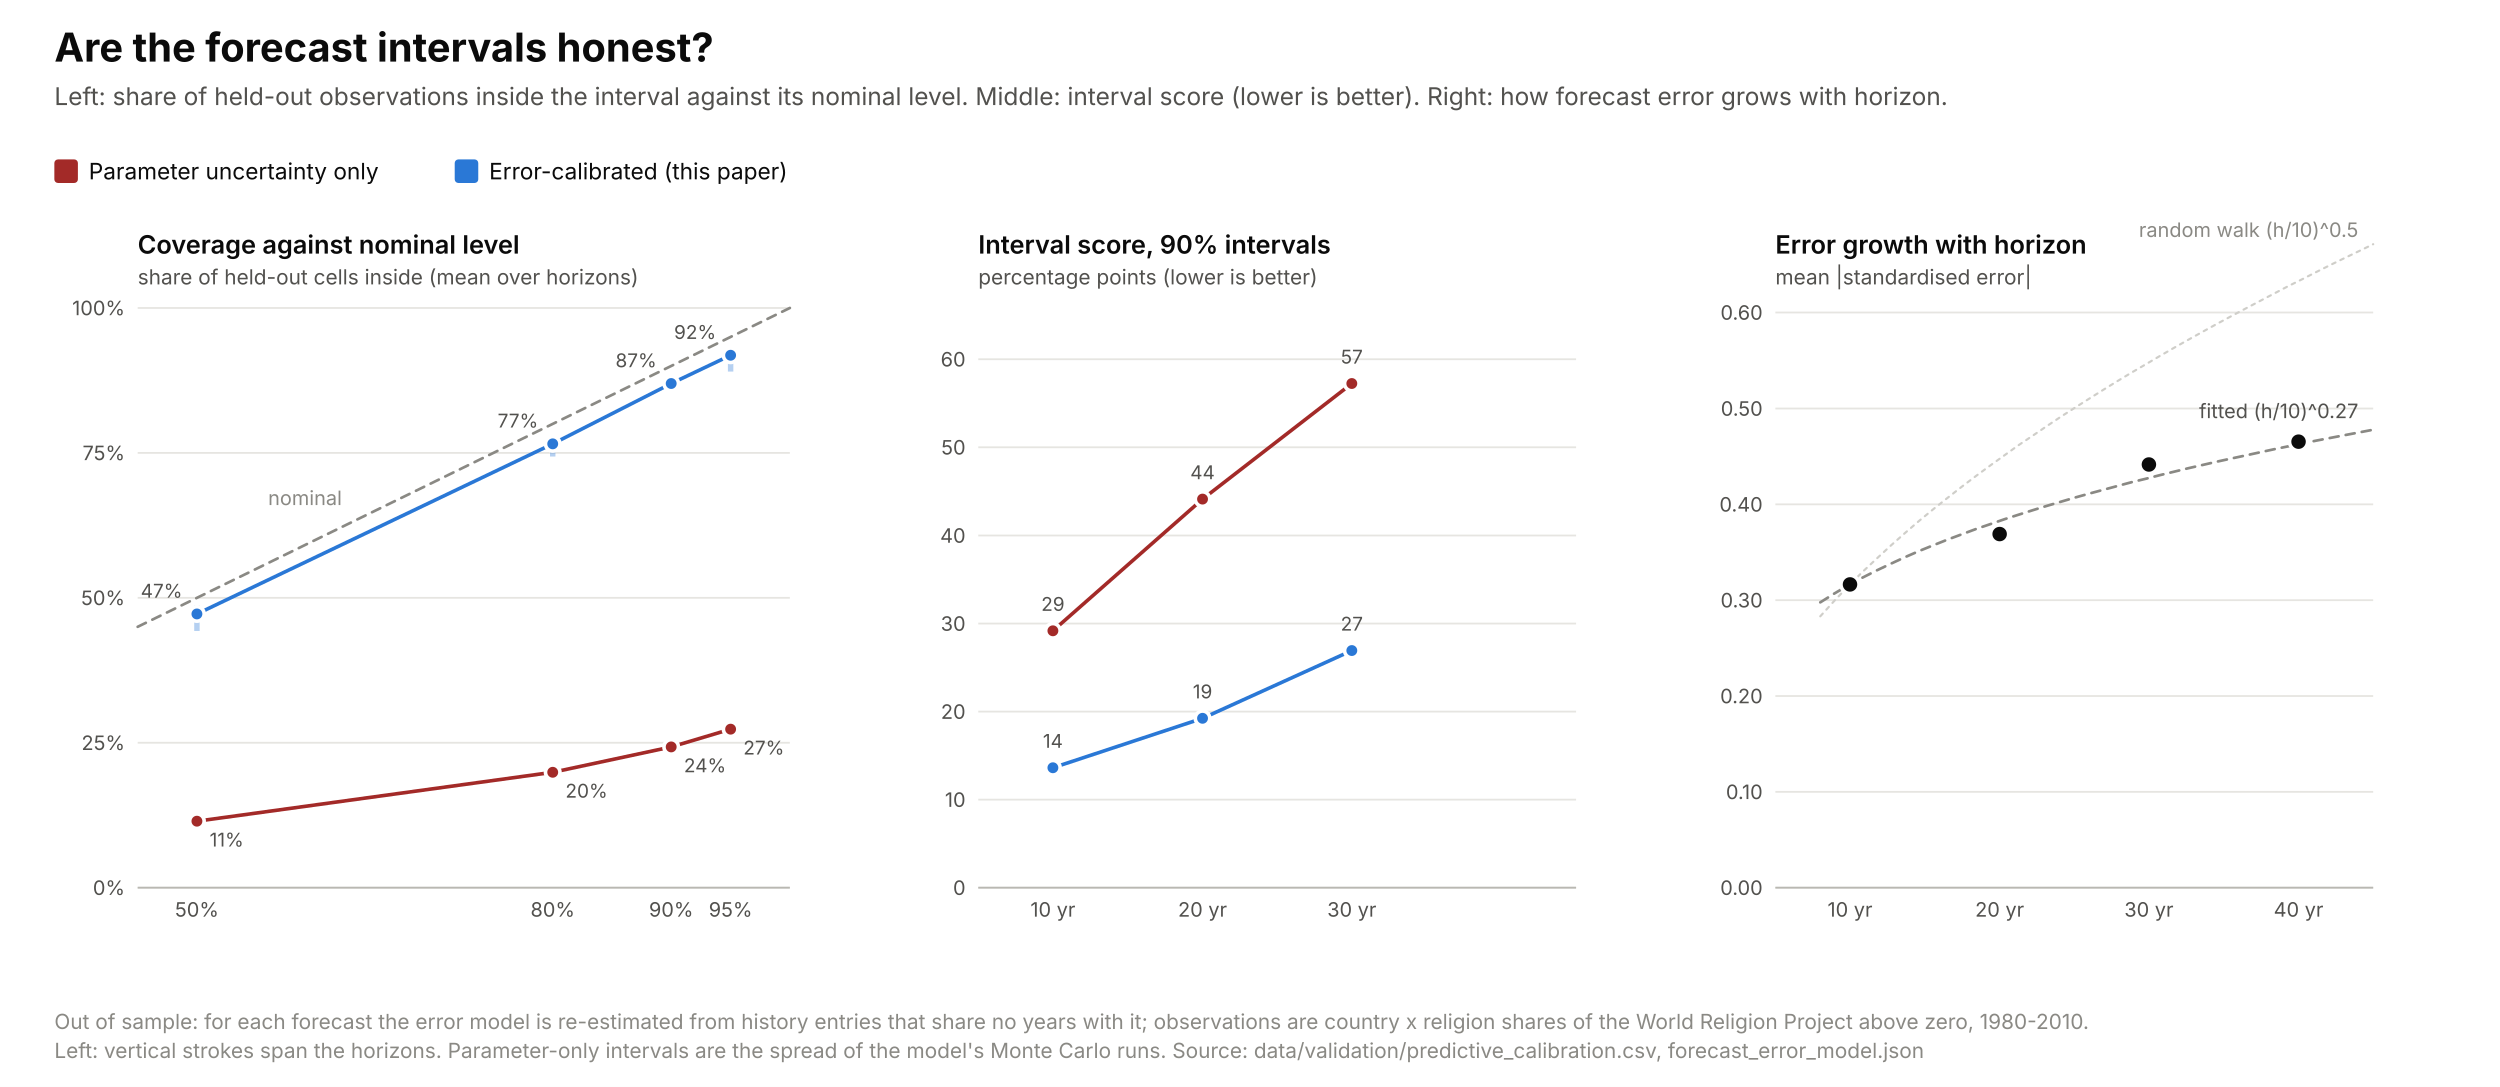
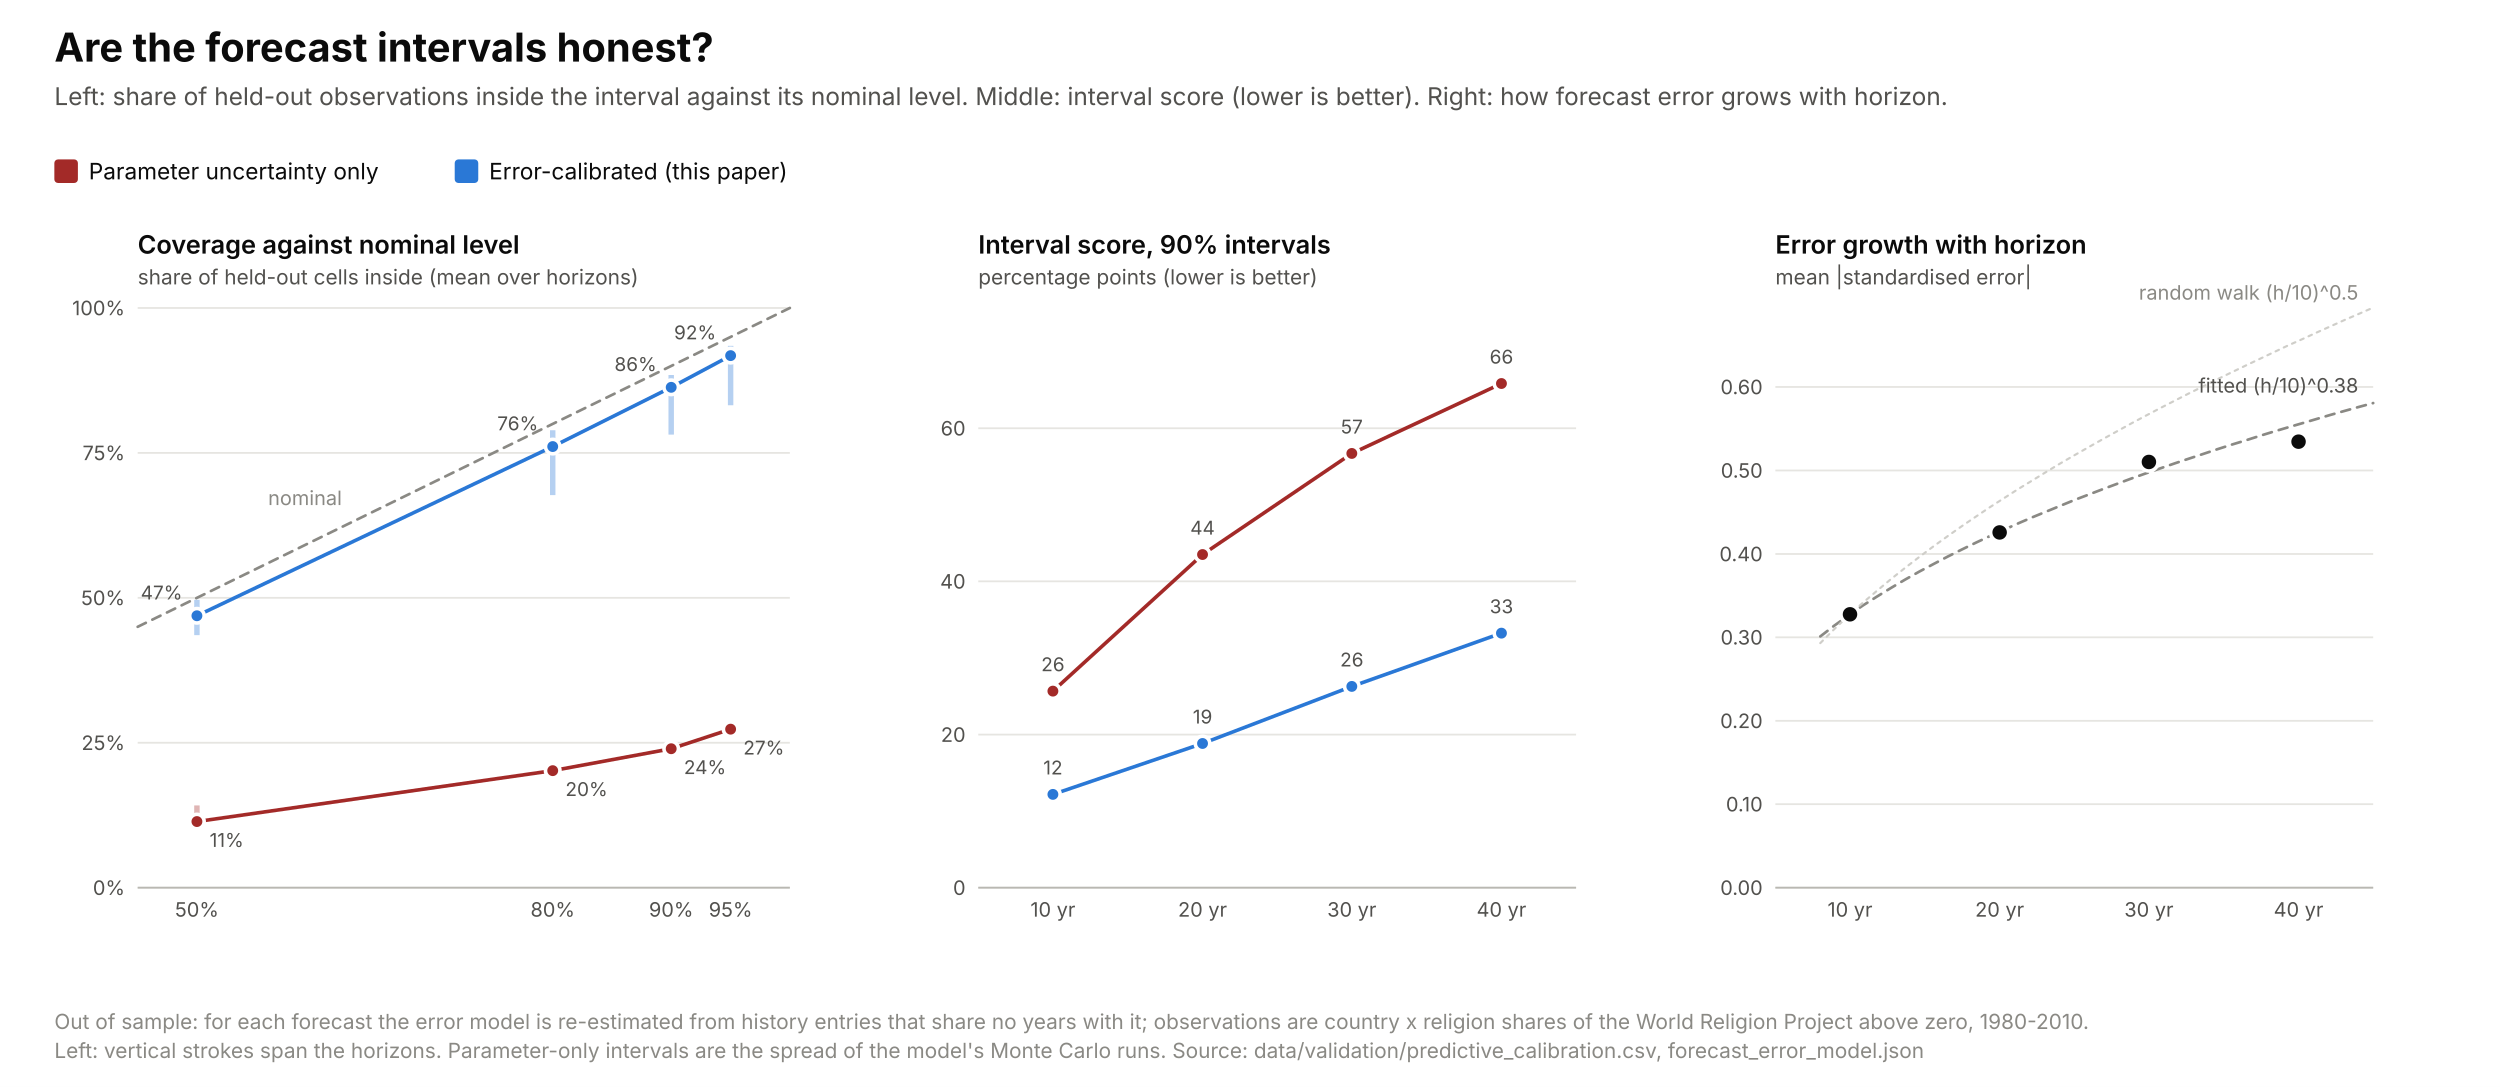
<svg xmlns="http://www.w3.org/2000/svg" viewBox="0 0 1380 600" role="img" font-family="system-ui,-apple-system,Segoe UI,sans-serif">
  <rect width="100%" height="100%" fill="#ffffff" />
  <text x="30" y="34" font-size="22" font-weight="700" fill="#0b0b0b">Are the forecast intervals honest?</text>
  <text x="30" y="58" font-size="13.5" fill="#52514e">Left: share of held-out observations inside the interval against its nominal level. Middle: interval score (lower is better). Right: how forecast error grows with horizon.</text>
  <rect x="30.0" y="88.0" width="13" height="13" rx="2" fill="#a32a28" />
  <text x="49.0" y="99.0" font-size="12.5" fill="#0b0b0b" text-anchor="start">Parameter uncertainty only</text>
  <rect x="251.0" y="88.0" width="13" height="13" rx="2" fill="#2a78d6" />
  <text x="270.0" y="99.0" font-size="12.5" fill="#0b0b0b" text-anchor="start">Error-calibrated (this paper)</text>
  <text x="76.0" y="140.0" font-size="14" fill="#0b0b0b" text-anchor="start" font-weight="600">Coverage against nominal level</text>
  <text x="76.0" y="157.0" font-size="11.5" fill="#52514e" text-anchor="start">share of held-out cells inside (mean over horizons)</text>
  <line x1="76.0" y1="490.0" x2="436.0" y2="490.0" stroke="#e6e5e1" stroke-width="1" />
  <text x="69.0" y="494.0" font-size="11" fill="#52514e" text-anchor="end">0%</text>
  <line x1="76.0" y1="410.0" x2="436.0" y2="410.0" stroke="#e6e5e1" stroke-width="1" />
  <text x="69.0" y="414.0" font-size="11" fill="#52514e" text-anchor="end">25%</text>
  <line x1="76.0" y1="330.0" x2="436.0" y2="330.0" stroke="#e6e5e1" stroke-width="1" />
  <text x="69.0" y="334.0" font-size="11" fill="#52514e" text-anchor="end">50%</text>
  <line x1="76.0" y1="250.0" x2="436.0" y2="250.0" stroke="#e6e5e1" stroke-width="1" />
  <text x="69.0" y="254.0" font-size="11" fill="#52514e" text-anchor="end">75%</text>
  <line x1="76.0" y1="170.0" x2="436.0" y2="170.0" stroke="#e6e5e1" stroke-width="1" />
  <text x="69.0" y="174.0" font-size="11" fill="#52514e" text-anchor="end">100%</text>
  <text x="108.7" y="506.0" font-size="11" fill="#52514e" text-anchor="middle">50%</text>
  <text x="305.1" y="506.0" font-size="11" fill="#52514e" text-anchor="middle">80%</text>
  <text x="370.5" y="506.0" font-size="11" fill="#52514e" text-anchor="middle">90%</text>
  <text x="403.3" y="506.0" font-size="11" fill="#52514e" text-anchor="middle">95%</text>
  <line x1="76.0" y1="490.0" x2="436.0" y2="490.0" stroke="#b9b8b2" stroke-width="1" />
  <polyline points="76.0,346.0 436.0,170.0" fill="none" stroke="#8a8984" stroke-width="1.5" stroke-linejoin="round" stroke-linecap="round" opacity="1.0" stroke-dasharray="5 4" />
  <text x="148.0" y="278.8" font-size="11" fill="#8a8984" text-anchor="start">nominal</text>
-   <line x1="108.7" y1="455.1" x2="108.7" y2="449.2" stroke="#a32a28" stroke-width="3" opacity="0.35" />
-   <line x1="305.1" y1="428.0" x2="305.1" y2="423.8" stroke="#a32a28" stroke-width="3" opacity="0.35" />
-   <line x1="370.5" y1="415.0" x2="370.5" y2="409.5" stroke="#a32a28" stroke-width="3" opacity="0.35" />
-   <line x1="403.3" y1="406.3" x2="403.3" y2="398.7" stroke="#a32a28" stroke-width="3" opacity="0.35" />
-   <polyline points="108.7,453.3 305.1,426.3 370.5,412.3 403.3,402.5" fill="none" stroke="#a32a28" stroke-width="2" stroke-linejoin="round" stroke-linecap="round" opacity="1.0" />
+   <line x1="108.7" y1="455.1" x2="108.7" y2="444.6" stroke="#a32a28" stroke-width="3" opacity="0.35" />
+   <line x1="305.1" y1="428.0" x2="305.1" y2="421.9" stroke="#a32a28" stroke-width="3" opacity="0.35" />
+   <line x1="370.5" y1="415.8" x2="370.5" y2="409.4" stroke="#a32a28" stroke-width="3" opacity="0.35" />
+   <line x1="403.3" y1="404.9" x2="403.3" y2="398.3" stroke="#a32a28" stroke-width="3" opacity="0.35" />
+   <polyline points="108.7,453.5 305.1,425.4 370.5,413.3 403.3,402.5" fill="none" stroke="#a32a28" stroke-width="2" stroke-linejoin="round" stroke-linecap="round" opacity="1.0" />
  <g>
-     <circle cx="108.7" cy="453.3" r="4" fill="#a32a28" stroke="#ffffff" stroke-width="2" />
-     <circle cx="108.7" cy="453.3" r="11" fill="transparent" />
+     <circle cx="108.7" cy="453.5" r="4" fill="#a32a28" stroke="#ffffff" stroke-width="2" />
+     <circle cx="108.7" cy="453.5" r="11" fill="transparent" />
  </g>
-   <text x="115.7" y="467.3" font-size="10.5" fill="#52514e" text-anchor="start">11%</text>
+   <text x="115.7" y="467.5" font-size="10.5" fill="#52514e" text-anchor="start">11%</text>
  <g>
-     <circle cx="305.1" cy="426.3" r="4" fill="#a32a28" stroke="#ffffff" stroke-width="2" />
-     <circle cx="305.1" cy="426.3" r="11" fill="transparent" />
+     <circle cx="305.1" cy="425.4" r="4" fill="#a32a28" stroke="#ffffff" stroke-width="2" />
+     <circle cx="305.1" cy="425.4" r="11" fill="transparent" />
  </g>
-   <text x="312.1" y="440.3" font-size="10.5" fill="#52514e" text-anchor="start">20%</text>
+   <text x="312.1" y="439.4" font-size="10.5" fill="#52514e" text-anchor="start">20%</text>
  <g>
-     <circle cx="370.5" cy="412.3" r="4" fill="#a32a28" stroke="#ffffff" stroke-width="2" />
-     <circle cx="370.5" cy="412.3" r="11" fill="transparent" />
+     <circle cx="370.5" cy="413.3" r="4" fill="#a32a28" stroke="#ffffff" stroke-width="2" />
+     <circle cx="370.5" cy="413.3" r="11" fill="transparent" />
  </g>
-   <text x="377.5" y="426.3" font-size="10.5" fill="#52514e" text-anchor="start">24%</text>
+   <text x="377.5" y="427.3" font-size="10.5" fill="#52514e" text-anchor="start">24%</text>
  <g>
    <circle cx="403.3" cy="402.5" r="4" fill="#a32a28" stroke="#ffffff" stroke-width="2" />
    <circle cx="403.3" cy="402.5" r="11" fill="transparent" />
  </g>
  <text x="410.3" y="416.5" font-size="10.5" fill="#52514e" text-anchor="start">27%</text>
-   <line x1="108.7" y1="348.3" x2="108.7" y2="334.1" stroke="#2a78d6" stroke-width="3" opacity="0.35" />
-   <line x1="305.1" y1="252.0" x2="305.1" y2="240.8" stroke="#2a78d6" stroke-width="3" opacity="0.35" />
-   <line x1="370.5" y1="216.1" x2="370.5" y2="209.5" stroke="#2a78d6" stroke-width="3" opacity="0.35" />
-   <line x1="403.3" y1="205.1" x2="403.3" y2="192.6" stroke="#2a78d6" stroke-width="3" opacity="0.35" />
-   <polyline points="108.7,338.9 305.1,245.0 370.5,211.7 403.3,196.1" fill="none" stroke="#2a78d6" stroke-width="2" stroke-linejoin="round" stroke-linecap="round" opacity="1.0" />
+   <line x1="108.7" y1="350.6" x2="108.7" y2="331.1" stroke="#2a78d6" stroke-width="3" opacity="0.35" />
+   <line x1="305.1" y1="273.3" x2="305.1" y2="237.5" stroke="#2a78d6" stroke-width="3" opacity="0.35" />
+   <line x1="370.5" y1="239.9" x2="370.5" y2="207.0" stroke="#2a78d6" stroke-width="3" opacity="0.35" />
+   <line x1="403.3" y1="223.7" x2="403.3" y2="190.9" stroke="#2a78d6" stroke-width="3" opacity="0.35" />
+   <polyline points="108.7,339.9 305.1,246.5 370.5,213.8 403.3,196.3" fill="none" stroke="#2a78d6" stroke-width="2" stroke-linejoin="round" stroke-linecap="round" opacity="1.0" />
  <g>
-     <circle cx="108.7" cy="338.9" r="4" fill="#2a78d6" stroke="#ffffff" stroke-width="2" />
-     <circle cx="108.7" cy="338.9" r="11" fill="transparent" />
+     <circle cx="108.7" cy="339.9" r="4" fill="#2a78d6" stroke="#ffffff" stroke-width="2" />
+     <circle cx="108.7" cy="339.9" r="11" fill="transparent" />
  </g>
-   <text x="100.7" y="329.9" font-size="10.5" fill="#52514e" text-anchor="end">47%</text>
+   <text x="100.7" y="330.9" font-size="10.5" fill="#52514e" text-anchor="end">47%</text>
  <g>
-     <circle cx="305.1" cy="245.0" r="4" fill="#2a78d6" stroke="#ffffff" stroke-width="2" />
-     <circle cx="305.1" cy="245.0" r="11" fill="transparent" />
+     <circle cx="305.1" cy="246.5" r="4" fill="#2a78d6" stroke="#ffffff" stroke-width="2" />
+     <circle cx="305.1" cy="246.5" r="11" fill="transparent" />
  </g>
-   <text x="297.1" y="236.0" font-size="10.5" fill="#52514e" text-anchor="end">77%</text>
+   <text x="297.1" y="237.5" font-size="10.5" fill="#52514e" text-anchor="end">76%</text>
  <g>
-     <circle cx="370.5" cy="211.7" r="4" fill="#2a78d6" stroke="#ffffff" stroke-width="2" />
-     <circle cx="370.5" cy="211.7" r="11" fill="transparent" />
+     <circle cx="370.5" cy="213.8" r="4" fill="#2a78d6" stroke="#ffffff" stroke-width="2" />
+     <circle cx="370.5" cy="213.8" r="11" fill="transparent" />
  </g>
-   <text x="362.5" y="202.7" font-size="10.5" fill="#52514e" text-anchor="end">87%</text>
+   <text x="362.5" y="204.8" font-size="10.5" fill="#52514e" text-anchor="end">86%</text>
  <g>
-     <circle cx="403.3" cy="196.1" r="4" fill="#2a78d6" stroke="#ffffff" stroke-width="2" />
-     <circle cx="403.3" cy="196.1" r="11" fill="transparent" />
+     <circle cx="403.3" cy="196.3" r="4" fill="#2a78d6" stroke="#ffffff" stroke-width="2" />
+     <circle cx="403.3" cy="196.3" r="11" fill="transparent" />
  </g>
-   <text x="395.3" y="187.1" font-size="10.5" fill="#52514e" text-anchor="end">92%</text>
+   <text x="395.3" y="187.3" font-size="10.5" fill="#52514e" text-anchor="end">92%</text>
  <text x="540.0" y="140.0" font-size="14" fill="#0b0b0b" text-anchor="start" font-weight="600">Interval score, 90% intervals</text>
  <text x="540.0" y="157.0" font-size="11.5" fill="#52514e" text-anchor="start">percentage points (lower is better)</text>
  <line x1="540.0" y1="490.0" x2="870.0" y2="490.0" stroke="#e6e5e1" stroke-width="1" />
  <text x="533.0" y="494.0" font-size="11" fill="#52514e" text-anchor="end">0</text>
-   <line x1="540.0" y1="441.4" x2="870.0" y2="441.4" stroke="#e6e5e1" stroke-width="1" />
-   <text x="533.0" y="445.4" font-size="11" fill="#52514e" text-anchor="end">10</text>
-   <line x1="540.0" y1="392.8" x2="870.0" y2="392.8" stroke="#e6e5e1" stroke-width="1" />
-   <text x="533.0" y="396.8" font-size="11" fill="#52514e" text-anchor="end">20</text>
-   <line x1="540.0" y1="344.2" x2="870.0" y2="344.2" stroke="#e6e5e1" stroke-width="1" />
-   <text x="533.0" y="348.2" font-size="11" fill="#52514e" text-anchor="end">30</text>
-   <line x1="540.0" y1="295.6" x2="870.0" y2="295.6" stroke="#e6e5e1" stroke-width="1" />
-   <text x="533.0" y="299.6" font-size="11" fill="#52514e" text-anchor="end">40</text>
-   <line x1="540.0" y1="246.9" x2="870.0" y2="246.9" stroke="#e6e5e1" stroke-width="1" />
-   <text x="533.0" y="250.9" font-size="11" fill="#52514e" text-anchor="end">50</text>
-   <line x1="540.0" y1="198.3" x2="870.0" y2="198.3" stroke="#e6e5e1" stroke-width="1" />
-   <text x="533.0" y="202.3" font-size="11" fill="#52514e" text-anchor="end">60</text>
+   <line x1="540.0" y1="405.5" x2="870.0" y2="405.5" stroke="#e6e5e1" stroke-width="1" />
+   <text x="533.0" y="409.5" font-size="11" fill="#52514e" text-anchor="end">20</text>
+   <line x1="540.0" y1="320.9" x2="870.0" y2="320.9" stroke="#e6e5e1" stroke-width="1" />
+   <text x="533.0" y="324.9" font-size="11" fill="#52514e" text-anchor="end">40</text>
+   <line x1="540.0" y1="236.4" x2="870.0" y2="236.4" stroke="#e6e5e1" stroke-width="1" />
+   <text x="533.0" y="240.4" font-size="11" fill="#52514e" text-anchor="end">60</text>
  <text x="581.2" y="506.0" font-size="11" fill="#52514e" text-anchor="middle">10 yr</text>
  <text x="663.8" y="506.0" font-size="11" fill="#52514e" text-anchor="middle">20 yr</text>
  <text x="746.2" y="506.0" font-size="11" fill="#52514e" text-anchor="middle">30 yr</text>
+   <text x="828.8" y="506.0" font-size="11" fill="#52514e" text-anchor="middle">40 yr</text>
  <line x1="540.0" y1="490.0" x2="870.0" y2="490.0" stroke="#b9b8b2" stroke-width="1" />
-   <polyline points="581.2,348.2 663.8,275.5 746.2,211.7" fill="none" stroke="#a32a28" stroke-width="2.0" stroke-linejoin="round" stroke-linecap="round" opacity="1.0" />
+   <polyline points="581.2,381.5 663.8,306.1 746.2,250.3 828.8,211.7" fill="none" stroke="#a32a28" stroke-width="2.0" stroke-linejoin="round" stroke-linecap="round" opacity="1.0" />
  <g>
-     <circle cx="581.2" cy="348.2" r="4" fill="#a32a28" stroke="#ffffff" stroke-width="2" />
-     <circle cx="581.2" cy="348.2" r="11" fill="transparent" />
+     <circle cx="581.2" cy="381.5" r="4" fill="#a32a28" stroke="#ffffff" stroke-width="2" />
+     <circle cx="581.2" cy="381.5" r="11" fill="transparent" />
  </g>
-   <text x="581.2" y="337.2" font-size="10.5" fill="#52514e" text-anchor="middle">29</text>
+   <text x="581.2" y="370.5" font-size="10.5" fill="#52514e" text-anchor="middle">26</text>
  <g>
-     <circle cx="663.8" cy="275.5" r="4" fill="#a32a28" stroke="#ffffff" stroke-width="2" />
-     <circle cx="663.8" cy="275.5" r="11" fill="transparent" />
+     <circle cx="663.8" cy="306.1" r="4" fill="#a32a28" stroke="#ffffff" stroke-width="2" />
+     <circle cx="663.8" cy="306.1" r="11" fill="transparent" />
  </g>
-   <text x="663.8" y="264.5" font-size="10.5" fill="#52514e" text-anchor="middle">44</text>
+   <text x="663.8" y="295.1" font-size="10.5" fill="#52514e" text-anchor="middle">44</text>
  <g>
-     <circle cx="746.2" cy="211.7" r="4" fill="#a32a28" stroke="#ffffff" stroke-width="2" />
-     <circle cx="746.2" cy="211.7" r="11" fill="transparent" />
+     <circle cx="746.2" cy="250.3" r="4" fill="#a32a28" stroke="#ffffff" stroke-width="2" />
+     <circle cx="746.2" cy="250.3" r="11" fill="transparent" />
  </g>
-   <text x="746.2" y="200.7" font-size="10.5" fill="#52514e" text-anchor="middle">57</text>
-   <polyline points="581.2,423.8 663.8,396.5 746.2,359.1" fill="none" stroke="#2a78d6" stroke-width="2.0" stroke-linejoin="round" stroke-linecap="round" opacity="1.0" />
+   <text x="746.2" y="239.3" font-size="10.5" fill="#52514e" text-anchor="middle">57</text>
  <g>
-     <circle cx="581.2" cy="423.8" r="4" fill="#2a78d6" stroke="#ffffff" stroke-width="2" />
-     <circle cx="581.2" cy="423.8" r="11" fill="transparent" />
+     <circle cx="828.8" cy="211.7" r="4" fill="#a32a28" stroke="#ffffff" stroke-width="2" />
+     <circle cx="828.8" cy="211.7" r="11" fill="transparent" />
  </g>
-   <text x="581.2" y="412.8" font-size="10.5" fill="#52514e" text-anchor="middle">14</text>
+   <text x="828.8" y="200.7" font-size="10.5" fill="#52514e" text-anchor="middle">66</text>
+   <polyline points="581.2,438.5 663.8,410.4 746.2,378.9 828.8,349.5" fill="none" stroke="#2a78d6" stroke-width="2.0" stroke-linejoin="round" stroke-linecap="round" opacity="1.0" />
  <g>
-     <circle cx="663.8" cy="396.5" r="4" fill="#2a78d6" stroke="#ffffff" stroke-width="2" />
-     <circle cx="663.8" cy="396.5" r="11" fill="transparent" />
+     <circle cx="581.2" cy="438.5" r="4" fill="#2a78d6" stroke="#ffffff" stroke-width="2" />
+     <circle cx="581.2" cy="438.5" r="11" fill="transparent" />
  </g>
-   <text x="663.8" y="385.5" font-size="10.5" fill="#52514e" text-anchor="middle">19</text>
+   <text x="581.2" y="427.5" font-size="10.5" fill="#52514e" text-anchor="middle">12</text>
  <g>
-     <circle cx="746.2" cy="359.1" r="4" fill="#2a78d6" stroke="#ffffff" stroke-width="2" />
-     <circle cx="746.2" cy="359.1" r="11" fill="transparent" />
+     <circle cx="663.8" cy="410.4" r="4" fill="#2a78d6" stroke="#ffffff" stroke-width="2" />
+     <circle cx="663.8" cy="410.4" r="11" fill="transparent" />
  </g>
-   <text x="746.2" y="348.1" font-size="10.5" fill="#52514e" text-anchor="middle">27</text>
+   <text x="663.8" y="399.4" font-size="10.5" fill="#52514e" text-anchor="middle">19</text>
+   <g>
+     <circle cx="746.2" cy="378.9" r="4" fill="#2a78d6" stroke="#ffffff" stroke-width="2" />
+     <circle cx="746.2" cy="378.9" r="11" fill="transparent" />
+   </g>
+   <text x="746.2" y="367.9" font-size="10.5" fill="#52514e" text-anchor="middle">26</text>
+   <g>
+     <circle cx="828.8" cy="349.5" r="4" fill="#2a78d6" stroke="#ffffff" stroke-width="2" />
+     <circle cx="828.8" cy="349.5" r="11" fill="transparent" />
+   </g>
+   <text x="828.8" y="338.5" font-size="10.5" fill="#52514e" text-anchor="middle">33</text>
  <text x="980.0" y="140.0" font-size="14" fill="#0b0b0b" text-anchor="start" font-weight="600">Error growth with horizon</text>
  <text x="980.0" y="157.0" font-size="11.5" fill="#52514e" text-anchor="start">mean |standardised error|</text>
  <line x1="980.0" y1="490.0" x2="1310.0" y2="490.0" stroke="#e6e5e1" stroke-width="1" />
  <text x="973.0" y="494.0" font-size="11" fill="#52514e" text-anchor="end">0.00</text>
-   <line x1="980.0" y1="437.1" x2="1310.0" y2="437.1" stroke="#e6e5e1" stroke-width="1" />
-   <text x="973.0" y="441.1" font-size="11" fill="#52514e" text-anchor="end">0.10</text>
-   <line x1="980.0" y1="384.2" x2="1310.0" y2="384.2" stroke="#e6e5e1" stroke-width="1" />
-   <text x="973.0" y="388.2" font-size="11" fill="#52514e" text-anchor="end">0.20</text>
-   <line x1="980.0" y1="331.3" x2="1310.0" y2="331.3" stroke="#e6e5e1" stroke-width="1" />
-   <text x="973.0" y="335.3" font-size="11" fill="#52514e" text-anchor="end">0.30</text>
-   <line x1="980.0" y1="278.4" x2="1310.0" y2="278.4" stroke="#e6e5e1" stroke-width="1" />
-   <text x="973.0" y="282.4" font-size="11" fill="#52514e" text-anchor="end">0.40</text>
-   <line x1="980.0" y1="225.5" x2="1310.0" y2="225.5" stroke="#e6e5e1" stroke-width="1" />
-   <text x="973.0" y="229.5" font-size="11" fill="#52514e" text-anchor="end">0.50</text>
-   <line x1="980.0" y1="172.5" x2="1310.0" y2="172.5" stroke="#e6e5e1" stroke-width="1" />
-   <text x="973.0" y="176.5" font-size="11" fill="#52514e" text-anchor="end">0.60</text>
+   <line x1="980.0" y1="443.9" x2="1310.0" y2="443.9" stroke="#e6e5e1" stroke-width="1" />
+   <text x="973.0" y="447.9" font-size="11" fill="#52514e" text-anchor="end">0.10</text>
+   <line x1="980.0" y1="397.9" x2="1310.0" y2="397.9" stroke="#e6e5e1" stroke-width="1" />
+   <text x="973.0" y="401.9" font-size="11" fill="#52514e" text-anchor="end">0.20</text>
+   <line x1="980.0" y1="351.8" x2="1310.0" y2="351.8" stroke="#e6e5e1" stroke-width="1" />
+   <text x="973.0" y="355.8" font-size="11" fill="#52514e" text-anchor="end">0.30</text>
+   <line x1="980.0" y1="305.8" x2="1310.0" y2="305.8" stroke="#e6e5e1" stroke-width="1" />
+   <text x="973.0" y="309.8" font-size="11" fill="#52514e" text-anchor="end">0.40</text>
+   <line x1="980.0" y1="259.7" x2="1310.0" y2="259.7" stroke="#e6e5e1" stroke-width="1" />
+   <text x="973.0" y="263.7" font-size="11" fill="#52514e" text-anchor="end">0.50</text>
+   <line x1="980.0" y1="213.6" x2="1310.0" y2="213.6" stroke="#e6e5e1" stroke-width="1" />
+   <text x="973.0" y="217.6" font-size="11" fill="#52514e" text-anchor="end">0.60</text>
  <text x="1021.2" y="506.0" font-size="11" fill="#52514e" text-anchor="middle">10 yr</text>
  <text x="1103.8" y="506.0" font-size="11" fill="#52514e" text-anchor="middle">20 yr</text>
  <text x="1186.2" y="506.0" font-size="11" fill="#52514e" text-anchor="middle">30 yr</text>
  <text x="1268.8" y="506.0" font-size="11" fill="#52514e" text-anchor="middle">40 yr</text>
  <line x1="980.0" y1="490.0" x2="1310.0" y2="490.0" stroke="#b9b8b2" stroke-width="1" />
-   <polyline points="1004.8,332.5 1012.6,327.6 1020.4,323.0 1028.2,318.8 1036.1,314.8 1043.9,311.1 1051.7,307.5 1059.5,304.1 1067.4,300.9 1075.2,297.8 1083.0,294.9 1090.8,292.0 1098.7,289.3 1106.5,286.6 1114.3,284.1 1122.2,281.6 1130.0,279.2 1137.8,276.9 1145.6,274.6 1153.5,272.4 1161.3,270.3 1169.1,268.2 1176.9,266.1 1184.8,264.2 1192.6,262.2 1200.4,260.3 1208.2,258.4 1216.1,256.6 1223.9,254.8 1231.7,253.1 1239.6,251.4 1247.4,249.7 1255.2,248.0 1263.0,246.4 1270.9,244.8 1278.7,243.2 1286.5,241.7 1294.3,240.2 1302.2,238.7 1310.0,237.2" fill="none" stroke="#8a8984" stroke-width="1.5" stroke-linejoin="round" stroke-linecap="round" opacity="1.0" stroke-dasharray="5 4" />
-   <polyline points="1004.8,340.2 1012.6,331.6 1020.4,323.4 1028.2,315.6 1036.1,308.2 1043.9,301.0 1051.7,294.1 1059.5,287.4 1067.4,280.9 1075.2,274.7 1083.0,268.6 1090.8,262.7 1098.7,256.9 1106.5,251.3 1114.3,245.7 1122.2,240.4 1130.0,235.1 1137.8,229.9 1145.6,224.9 1153.5,219.9 1161.3,215.0 1169.1,210.2 1176.9,205.5 1184.8,200.9 1192.6,196.3 1200.4,191.8 1208.2,187.4 1216.1,183.0 1223.9,178.7 1231.7,174.5 1239.6,170.3 1247.4,166.2 1255.2,162.1 1263.0,158.0 1270.9,154.1 1278.7,150.1 1286.5,146.2 1294.3,142.4 1302.2,138.6 1310.0,134.8" fill="none" stroke="#cfcec9" stroke-width="1.2" stroke-linejoin="round" stroke-linecap="round" opacity="1.0" stroke-dasharray="2 3" />
+   <polyline points="1004.8,351.3 1012.6,345.3 1020.4,339.7 1028.2,334.3 1036.1,329.3 1043.9,324.5 1051.7,319.9 1059.5,315.5 1067.4,311.3 1075.2,307.2 1083.0,303.3 1090.8,299.5 1098.7,295.8 1106.5,292.3 1114.3,288.8 1122.2,285.4 1130.0,282.2 1137.8,279.0 1145.6,275.8 1153.5,272.8 1161.3,269.8 1169.1,266.9 1176.9,264.0 1184.8,261.2 1192.6,258.5 1200.4,255.8 1208.2,253.2 1216.1,250.6 1223.9,248.0 1231.7,245.5 1239.6,243.1 1247.4,240.6 1255.2,238.2 1263.0,235.9 1270.9,233.6 1278.7,231.3 1286.5,229.0 1294.3,226.8 1302.2,224.6 1310.0,222.5" fill="none" stroke="#8a8984" stroke-width="1.5" stroke-linejoin="round" stroke-linecap="round" opacity="1.0" stroke-dasharray="5 4" />
+   <polyline points="1004.8,355.0 1012.6,347.2 1020.4,339.8 1028.2,332.8 1036.1,326.1 1043.9,319.6 1051.7,313.4 1059.5,307.4 1067.4,301.5 1075.2,295.9 1083.0,290.4 1090.8,285.1 1098.7,279.8 1106.5,274.8 1114.3,269.8 1122.2,265.0 1130.0,260.2 1137.8,255.5 1145.6,251.0 1153.5,246.5 1161.3,242.1 1169.1,237.8 1176.9,233.5 1184.8,229.3 1192.6,225.2 1200.4,221.2 1208.2,217.2 1216.1,213.3 1223.9,209.4 1231.7,205.6 1239.6,201.8 1247.4,198.1 1255.2,194.4 1263.0,190.7 1270.9,187.2 1278.7,183.6 1286.5,180.1 1294.3,176.6 1302.2,173.2 1310.0,169.8" fill="none" stroke="#cfcec9" stroke-width="1.2" stroke-linejoin="round" stroke-linecap="round" opacity="1.0" stroke-dasharray="2 3" />
  <g>
-     <circle cx="1021.2" cy="322.6" r="5" fill="#0b0b0b" stroke="#ffffff" stroke-width="2" />
-     <circle cx="1021.2" cy="322.6" r="12" fill="transparent" />
+     <circle cx="1021.2" cy="339.1" r="5" fill="#0b0b0b" stroke="#ffffff" stroke-width="2" />
+     <circle cx="1021.2" cy="339.1" r="12" fill="transparent" />
  </g>
  <g>
-     <circle cx="1103.8" cy="294.8" r="5" fill="#0b0b0b" stroke="#ffffff" stroke-width="2" />
-     <circle cx="1103.8" cy="294.8" r="12" fill="transparent" />
+     <circle cx="1103.8" cy="293.9" r="5" fill="#0b0b0b" stroke="#ffffff" stroke-width="2" />
+     <circle cx="1103.8" cy="293.9" r="12" fill="transparent" />
  </g>
  <g>
-     <circle cx="1186.2" cy="256.4" r="5" fill="#0b0b0b" stroke="#ffffff" stroke-width="2" />
-     <circle cx="1186.2" cy="256.4" r="12" fill="transparent" />
+     <circle cx="1186.2" cy="255.0" r="5" fill="#0b0b0b" stroke="#ffffff" stroke-width="2" />
+     <circle cx="1186.2" cy="255.0" r="12" fill="transparent" />
  </g>
  <g>
    <circle cx="1268.8" cy="243.8" r="5" fill="#0b0b0b" stroke="#ffffff" stroke-width="2" />
    <circle cx="1268.8" cy="243.8" r="12" fill="transparent" />
  </g>
-   <text x="1301.8" y="230.8" font-size="11" fill="#52514e" text-anchor="end">fitted (h/10)^0.27</text>
-   <text x="1301.8" y="130.8" font-size="11" fill="#8a8984" text-anchor="end">random walk (h/10)^0.5</text>
+   <text x="1301.8" y="216.7" font-size="11" fill="#52514e" text-anchor="end">fitted (h/10)^0.38</text>
+   <text x="1301.8" y="165.4" font-size="11" fill="#8a8984" text-anchor="end">random walk (h/10)^0.5</text>
  <text x="30.0" y="568.0" font-size="11.5" fill="#8a8984" text-anchor="start">Out of sample: for each forecast the error model is re-estimated from history entries that share no years with it; observations are country x religion shares of the World Religion Project above zero, 1980-2010.</text>
  <text x="30.0" y="584.0" font-size="11.5" fill="#8a8984" text-anchor="start">Left: vertical strokes span the horizons. Parameter-only intervals are the spread of the model's Monte Carlo runs. Source: data/validation/predictive_calibration.csv, forecast_error_model.json</text>
</svg>
